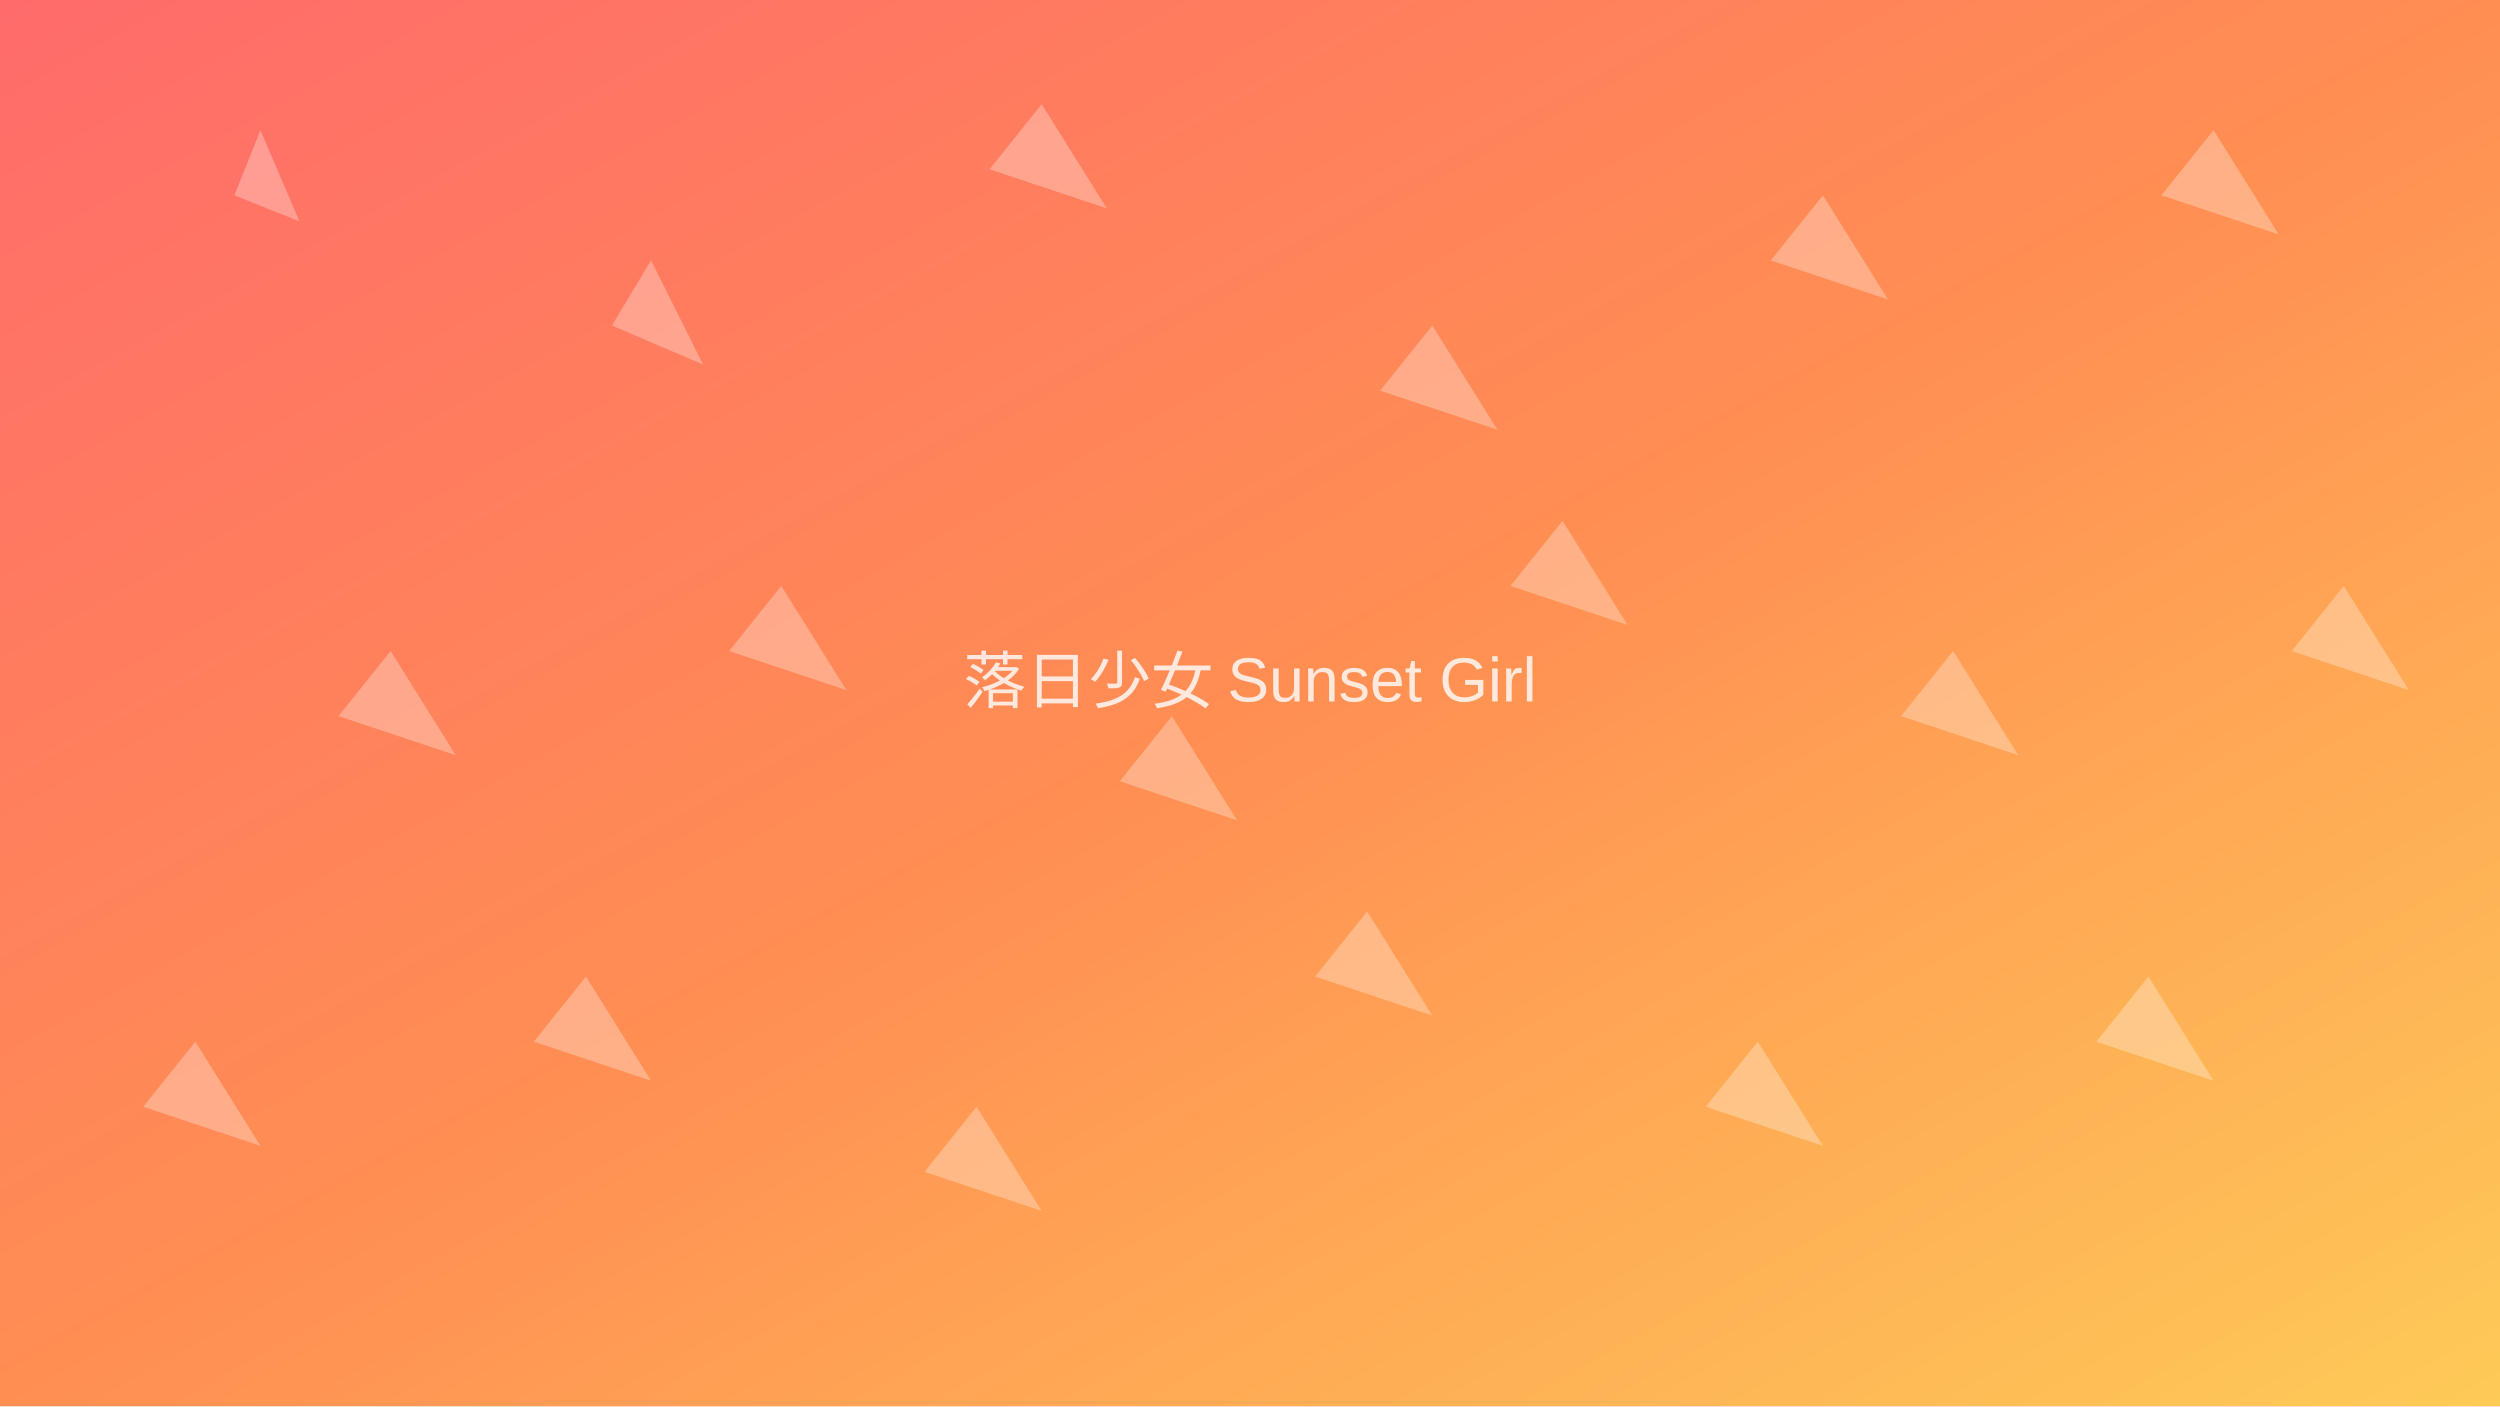
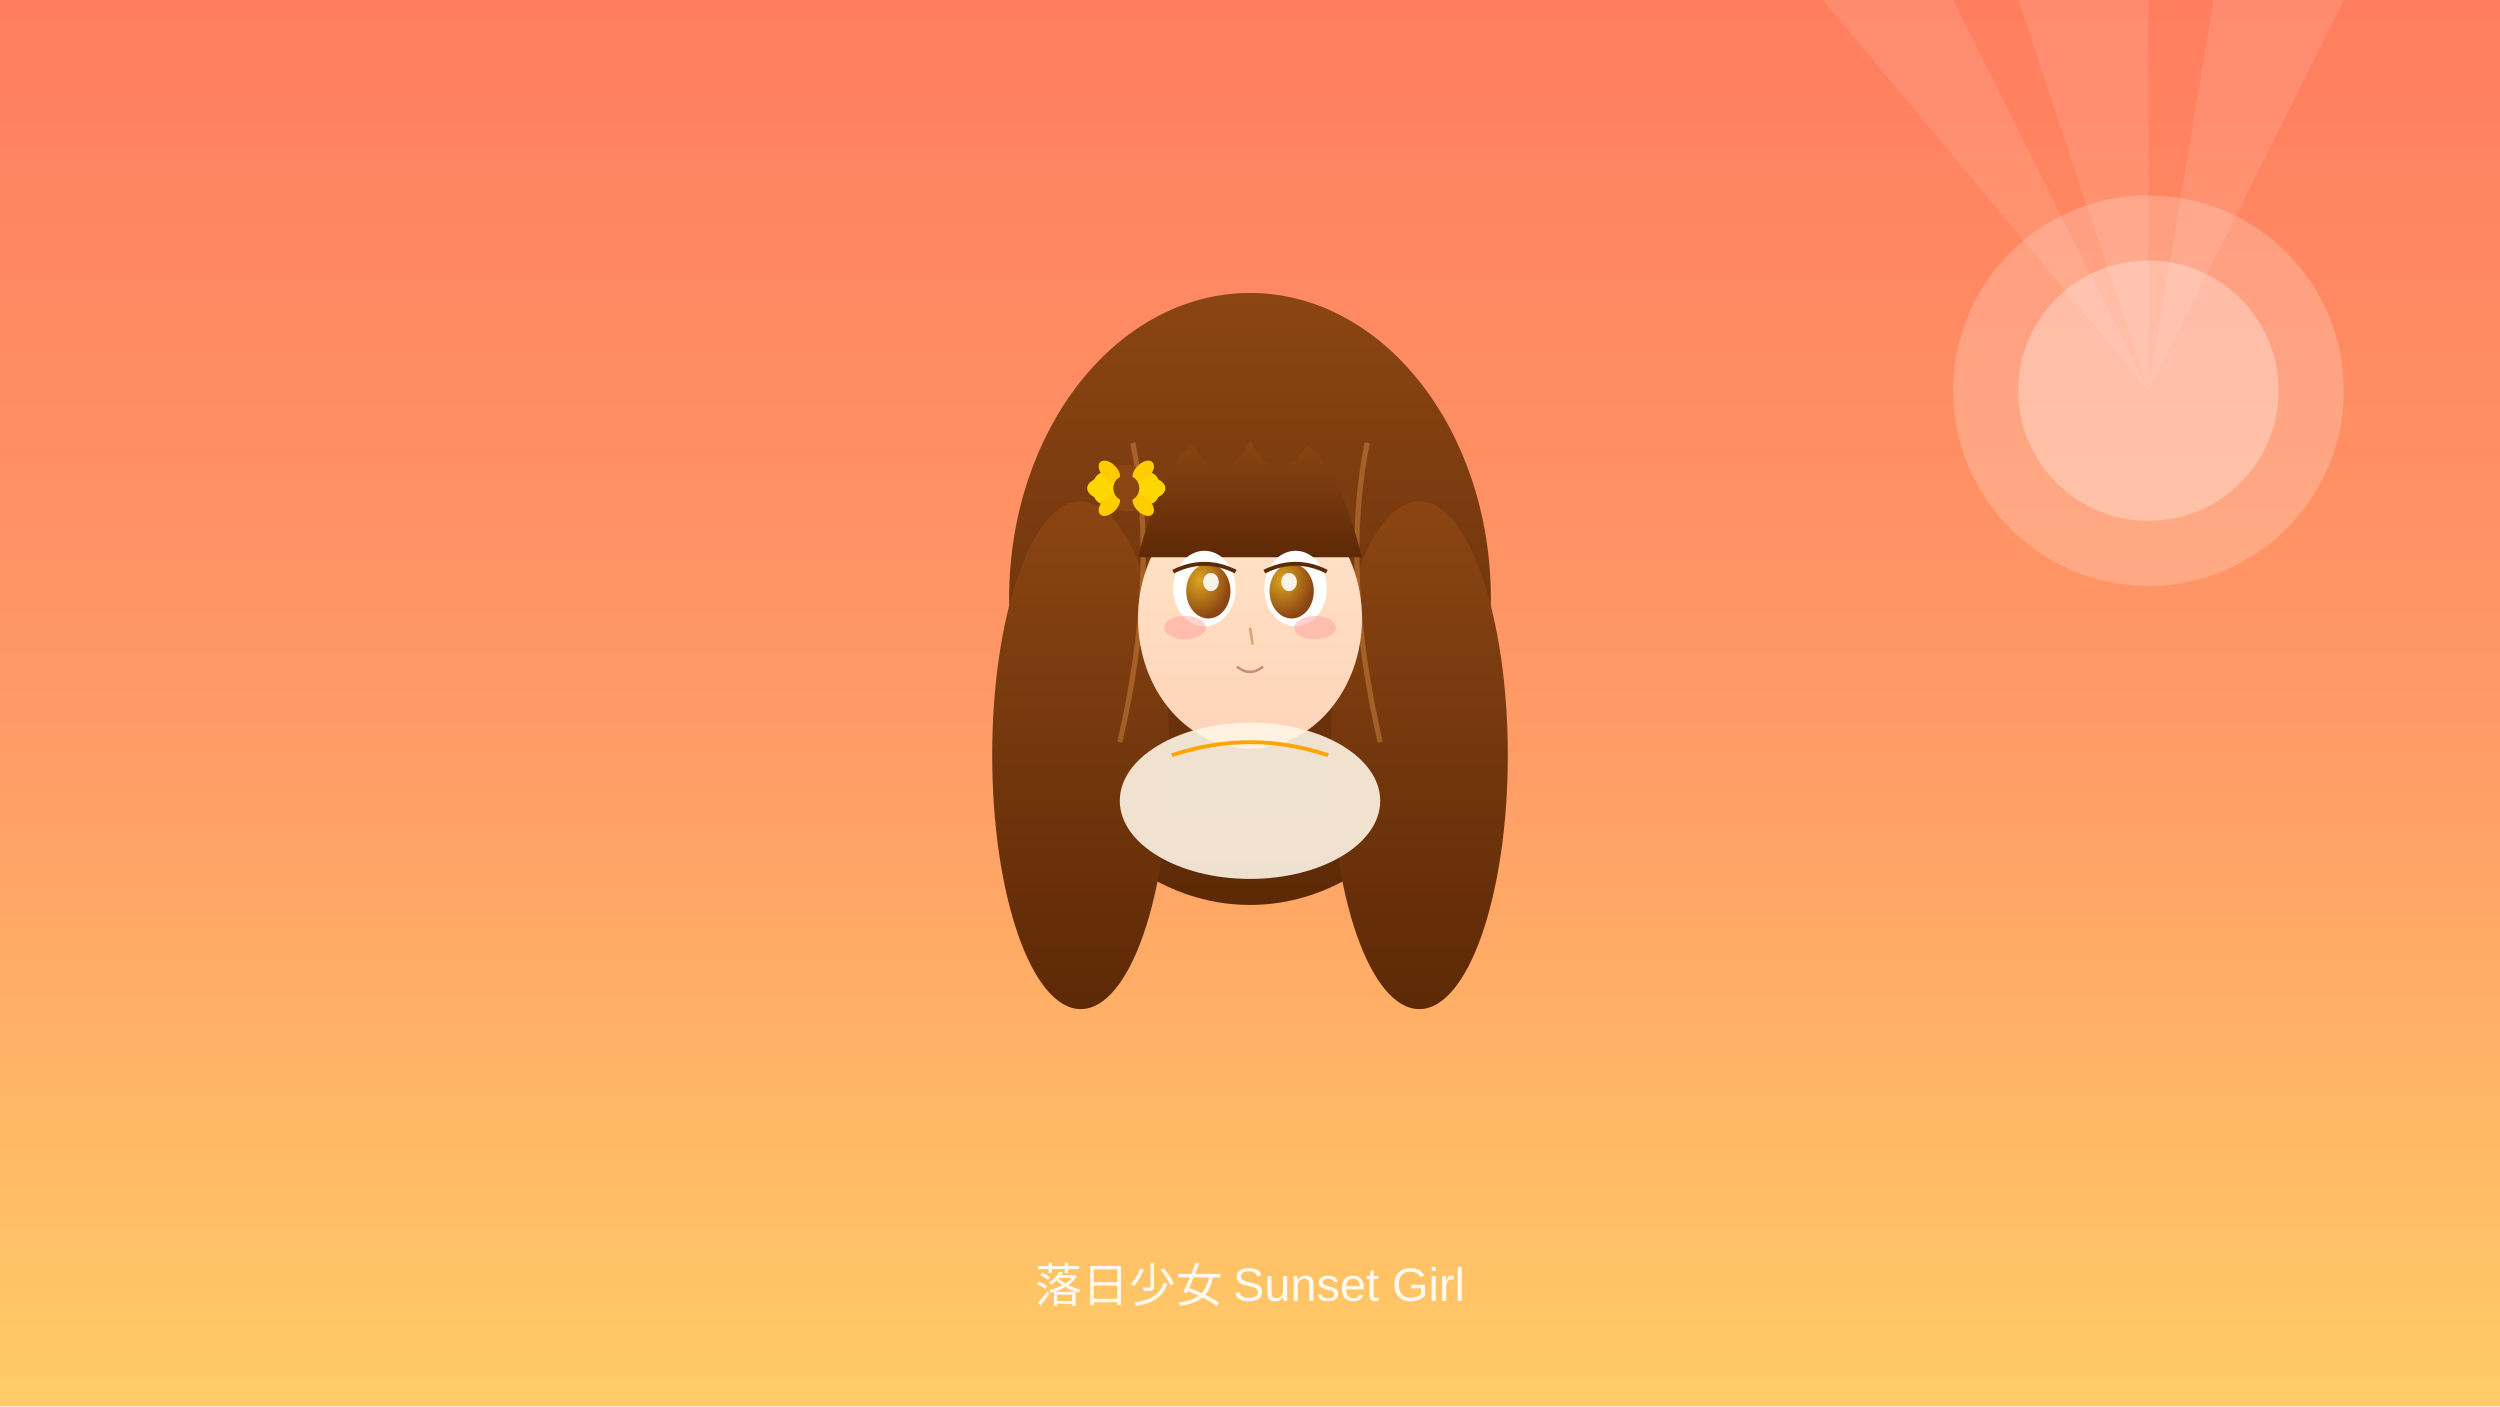
<svg xmlns="http://www.w3.org/2000/svg" viewBox="0 0 1920 1080">
  <defs>
-     <linearGradient id="bg9-gradient" x1="0%" y1="0%" x2="100%" y2="100%">
-       <stop offset="0%" style="stop-color:#ff6b6b;stop-opacity:1" />
-       <stop offset="50%" style="stop-color:#ff8e53;stop-opacity:1" />
-       <stop offset="100%" style="stop-color:#feca57;stop-opacity:1" />
+     <linearGradient id="bg9-gradient" x1="0%" y1="0%" x2="0%" y2="100%">
+       <stop offset="0%" style="stop-color:#ff7e5f;stop-opacity:1" />
+       <stop offset="50%" style="stop-color:#ff9966;stop-opacity:1" />
+       <stop offset="100%" style="stop-color:#ffcc66;stop-opacity:1" />
    </linearGradient>
+     <linearGradient id="hair-auburn" x1="0%" y1="0%" x2="0%" y2="100%">
+       <stop offset="0%" style="stop-color:#8b4513" />
+       <stop offset="100%" style="stop-color:#5d2906" />
+     </linearGradient>
+     <linearGradient id="skin-warm" x1="0%" y1="0%" x2="0%" y2="100%">
+       <stop offset="0%" style="stop-color:#ffe4c8" />
+       <stop offset="100%" style="stop-color:#ffd4b8" />
+     </linearGradient>
+     <radialGradient id="eye-hazel" cx="30%" cy="30%" r="70%">
+       <stop offset="0%" style="stop-color:#daa520" />
+       <stop offset="100%" style="stop-color:#8b4513" />
+     </radialGradient>
  </defs>
  <rect width="100%" height="100%" fill="url(#bg9-gradient)" />
-   <g fill="#fff" opacity="0.3">
-     <polygon points="200,100 230,170 180,150" />
-     <polygon points="500,200 540,280 470,250" />
-     <polygon points="800,80 850,160 760,130" />
-     <polygon points="1100,250 1150,330 1060,300" />
-     <polygon points="1400,150 1450,230 1360,200" />
-     <polygon points="1700,100 1750,180 1660,150" />
-     <polygon points="300,500 350,580 260,550" />
-     <polygon points="600,450 650,530 560,500" />
-     <polygon points="900,550 950,630 860,600" />
-     <polygon points="1200,400 1250,480 1160,450" />
-     <polygon points="1500,500 1550,580 1460,550" />
-     <polygon points="1800,450 1850,530 1760,500" />
-     <polygon points="150,800 200,880 110,850" />
-     <polygon points="450,750 500,830 410,800" />
-     <polygon points="750,850 800,930 710,900" />
-     <polygon points="1050,700 1100,780 1010,750" />
-     <polygon points="1350,800 1400,880 1310,850" />
-     <polygon points="1650,750 1700,830 1610,800" />
+   <circle cx="1650" cy="300" r="150" fill="#fff" opacity="0.2" />
+   <circle cx="1650" cy="300" r="100" fill="#fff" opacity="0.3" />
+   <g fill="#fff" opacity="0.1">
+     <polygon points="1650,300 1400,0 1500,0" />
+     <polygon points="1650,300 1550,0 1650,0" />
+     <polygon points="1650,300 1700,0 1800,0" />
  </g>
-   <text x="960" y="540" text-anchor="middle" font-family="Arial, sans-serif" font-size="48" fill="#fff" opacity="0.8">落日少女 Sunset Girl</text>
+   <g transform="translate(960, 490)">
+     <ellipse cx="0" cy="-30" rx="185" ry="235" fill="url(#hair-auburn)" />
+     <ellipse cx="-130" cy="90" rx="68" ry="195" fill="url(#hair-auburn)" />
+     <ellipse cx="130" cy="90" rx="68" ry="195" fill="url(#hair-auburn)" />
+     <path d="M-90,-150 Q-70,-50 -100,80" stroke="#cd853f" stroke-width="4" fill="none" opacity="0.5" />
+     <path d="M90,-150 Q70,-50 100,80" stroke="#cd853f" stroke-width="4" fill="none" opacity="0.5" />
+     <ellipse cx="0" cy="-15" rx="86" ry="100" fill="url(#skin-warm)" />
+     <path d="M-86,-62 Q-68,-132 -44,-148 Q-20,-112 0,-152 Q20,-112 44,-148 Q68,-132 86,-62" fill="url(#hair-auburn)" />
+     <g transform="translate(-35, -38)">
+       <ellipse cx="0" cy="0" rx="24" ry="29" fill="#fff" />
+       <ellipse cx="3" cy="2" rx="17" ry="21" fill="url(#eye-hazel)" />
+       <ellipse cx="5" cy="-5" rx="6" ry="7" fill="#fff" opacity="0.9" />
+       <path d="M-24,-13 Q0,-25 24,-13" stroke="#5d2906" stroke-width="3" fill="none" />
+     </g>
+     <g transform="translate(35, -38)">
+       <ellipse cx="0" cy="0" rx="24" ry="29" fill="#fff" />
+       <ellipse cx="-3" cy="2" rx="17" ry="21" fill="url(#eye-hazel)" />
+       <ellipse cx="-5" cy="-5" rx="6" ry="7" fill="#fff" opacity="0.9" />
+       <path d="M-24,-13 Q0,-25 24,-13" stroke="#5d2906" stroke-width="3" fill="none" />
+     </g>
+     <ellipse cx="-50" cy="-8" rx="16" ry="9" fill="#ff9999" opacity="0.45" />
+     <ellipse cx="50" cy="-8" rx="16" ry="9" fill="#ff9999" opacity="0.45" />
+     <path d="M0,-8 L2,5" stroke="#daa570" stroke-width="2" fill="none" />
+     <path d="M-10,22 Q0,30 10,22" stroke="#c89070" stroke-width="2" fill="none" />
+     <g transform="translate(-95, -115)">
+       <circle cx="0" cy="0" r="18" fill="#8b4513" />
+       <ellipse cx="-18" cy="0" rx="12" ry="8" fill="#ffd700" transform="rotate(0)" />
+       <ellipse cx="18" cy="0" rx="12" ry="8" fill="#ffd700" />
+       <ellipse cx="0" cy="-18" rx="12" ry="8" fill="#ffd700" transform="rotate(90)" />
+       <ellipse cx="0" cy="18" rx="12" ry="8" fill="#ffd700" transform="rotate(90)" />
+       <ellipse cx="-13" cy="-13" rx="10" ry="6" fill="#ffcc00" transform="rotate(45 -13 -13)" />
+       <ellipse cx="13" cy="-13" rx="10" ry="6" fill="#ffcc00" transform="rotate(-45 13 -13)" />
+       <ellipse cx="-13" cy="13" rx="10" ry="6" fill="#ffcc00" transform="rotate(-45 -13 13)" />
+       <ellipse cx="13" cy="13" rx="10" ry="6" fill="#ffcc00" transform="rotate(45 13 13)" />
+       <circle cx="0" cy="0" r="10" fill="#8b4513" />
+     </g>
+     <ellipse cx="0" cy="125" rx="100" ry="60" fill="#fff5e6" opacity="0.9" />
+     <path d="M-60,90 Q0,70 60,90" stroke="#ffa500" stroke-width="3" fill="none" />
+   </g>
+   <text x="960" y="1000" text-anchor="middle" font-family="Arial, sans-serif" font-size="36" fill="#fff" opacity="0.9">落日少女 Sunset Girl</text>
</svg>
